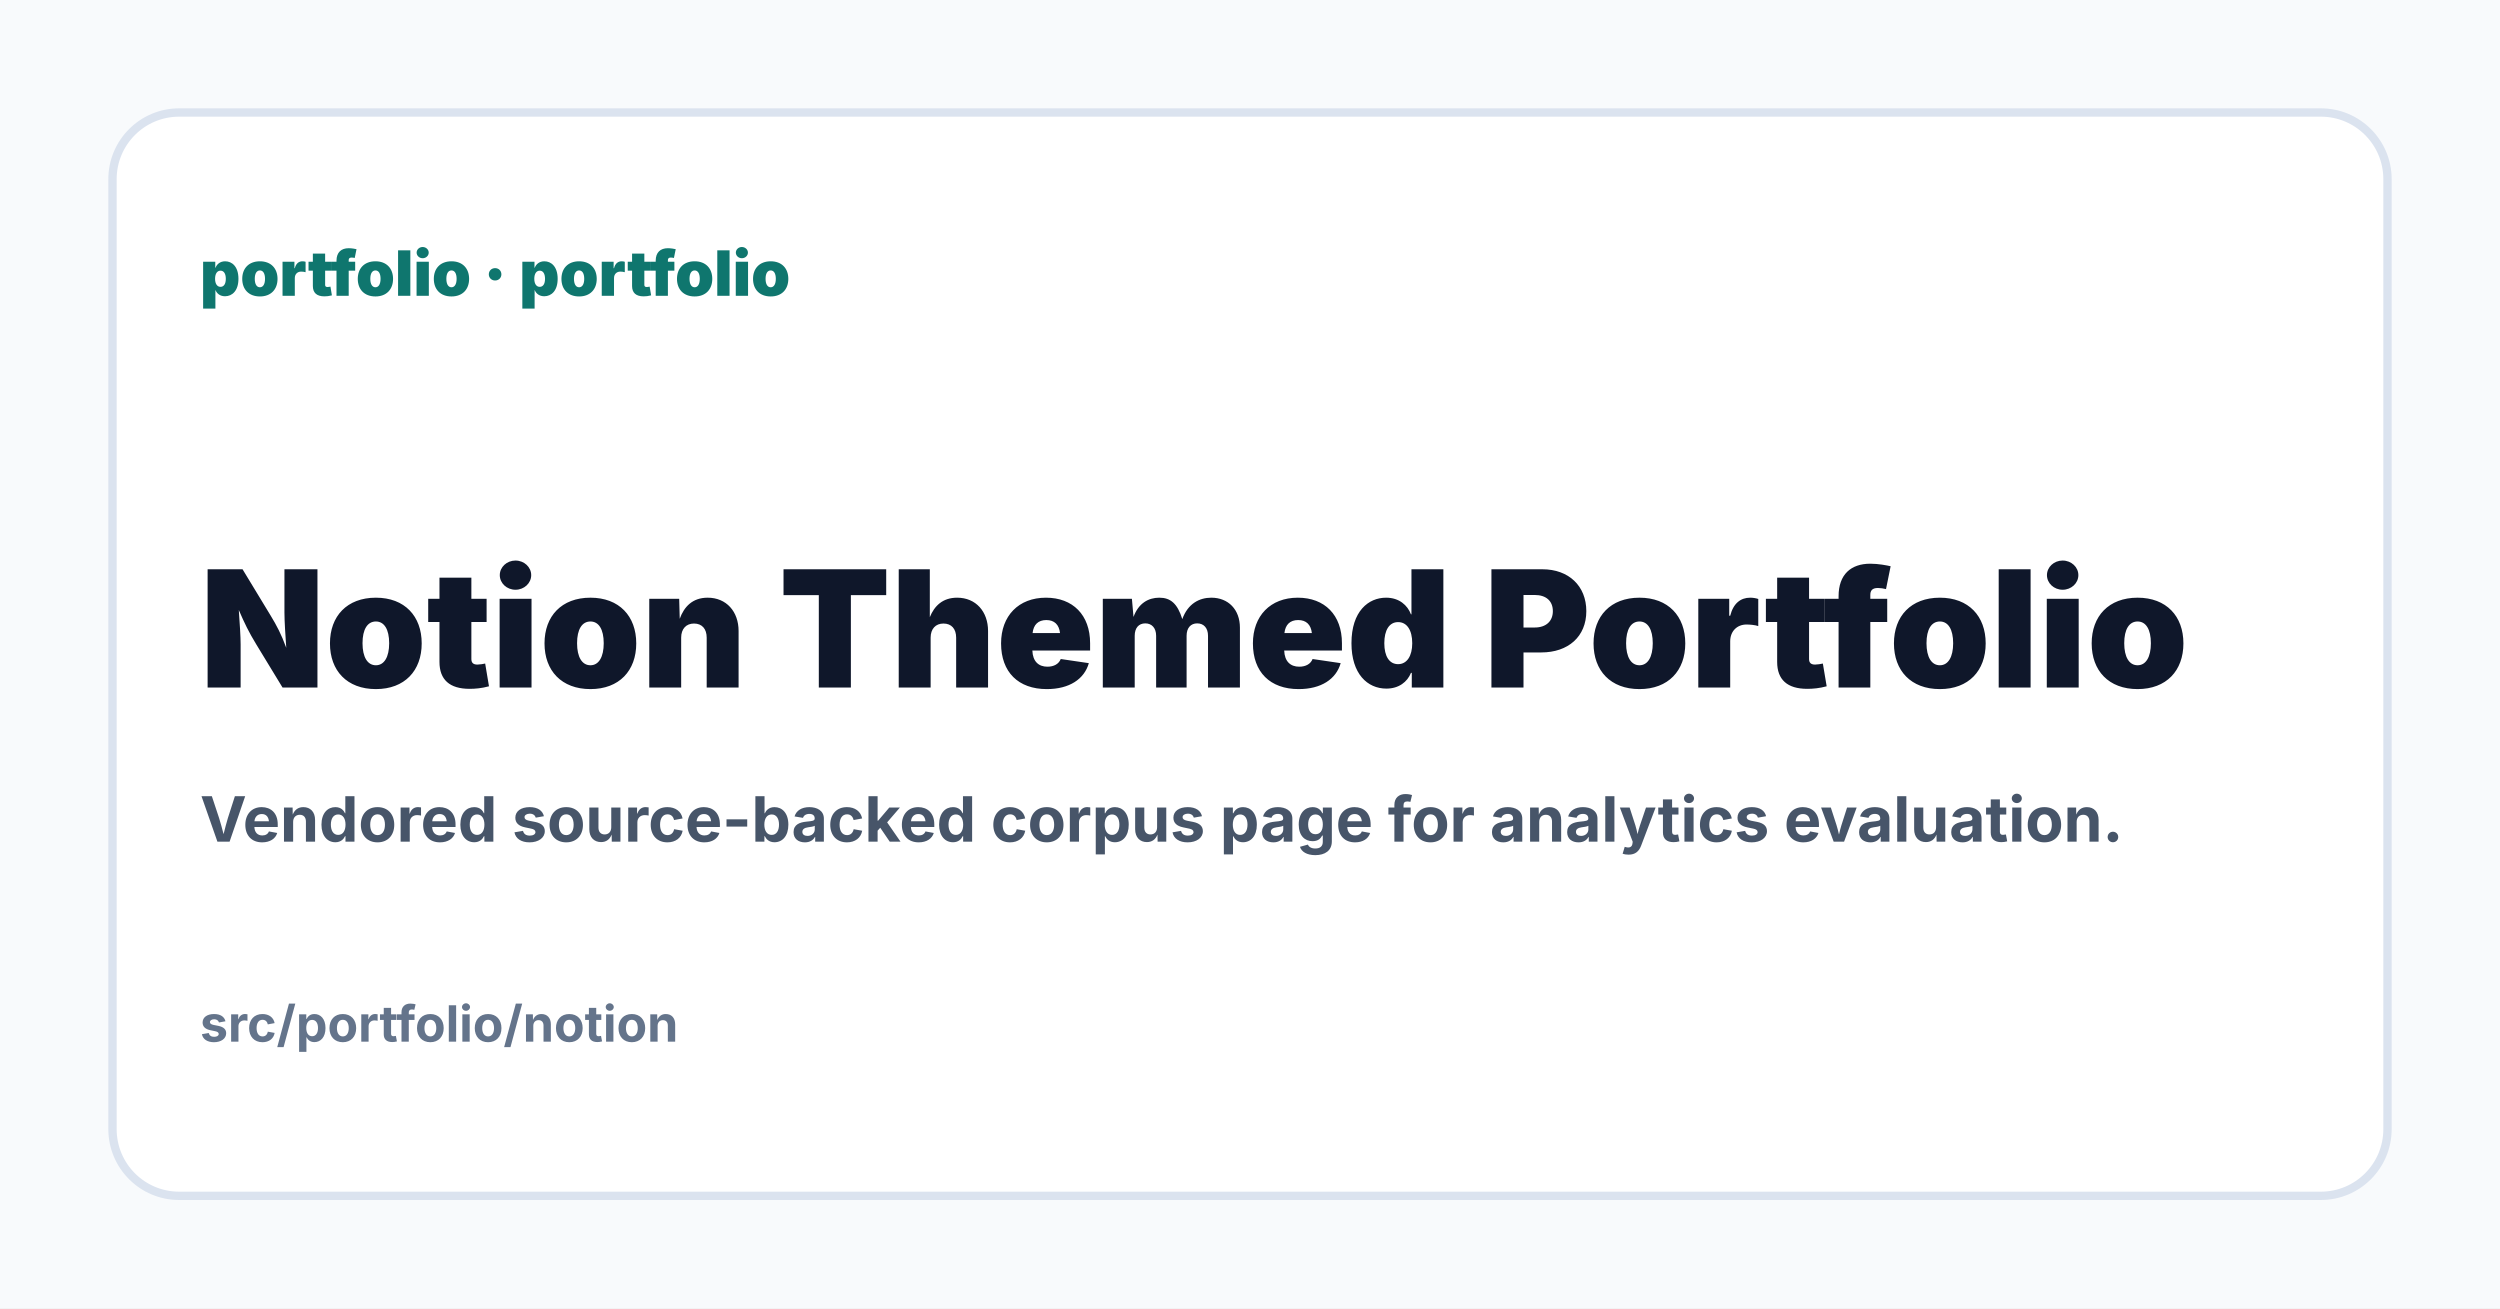
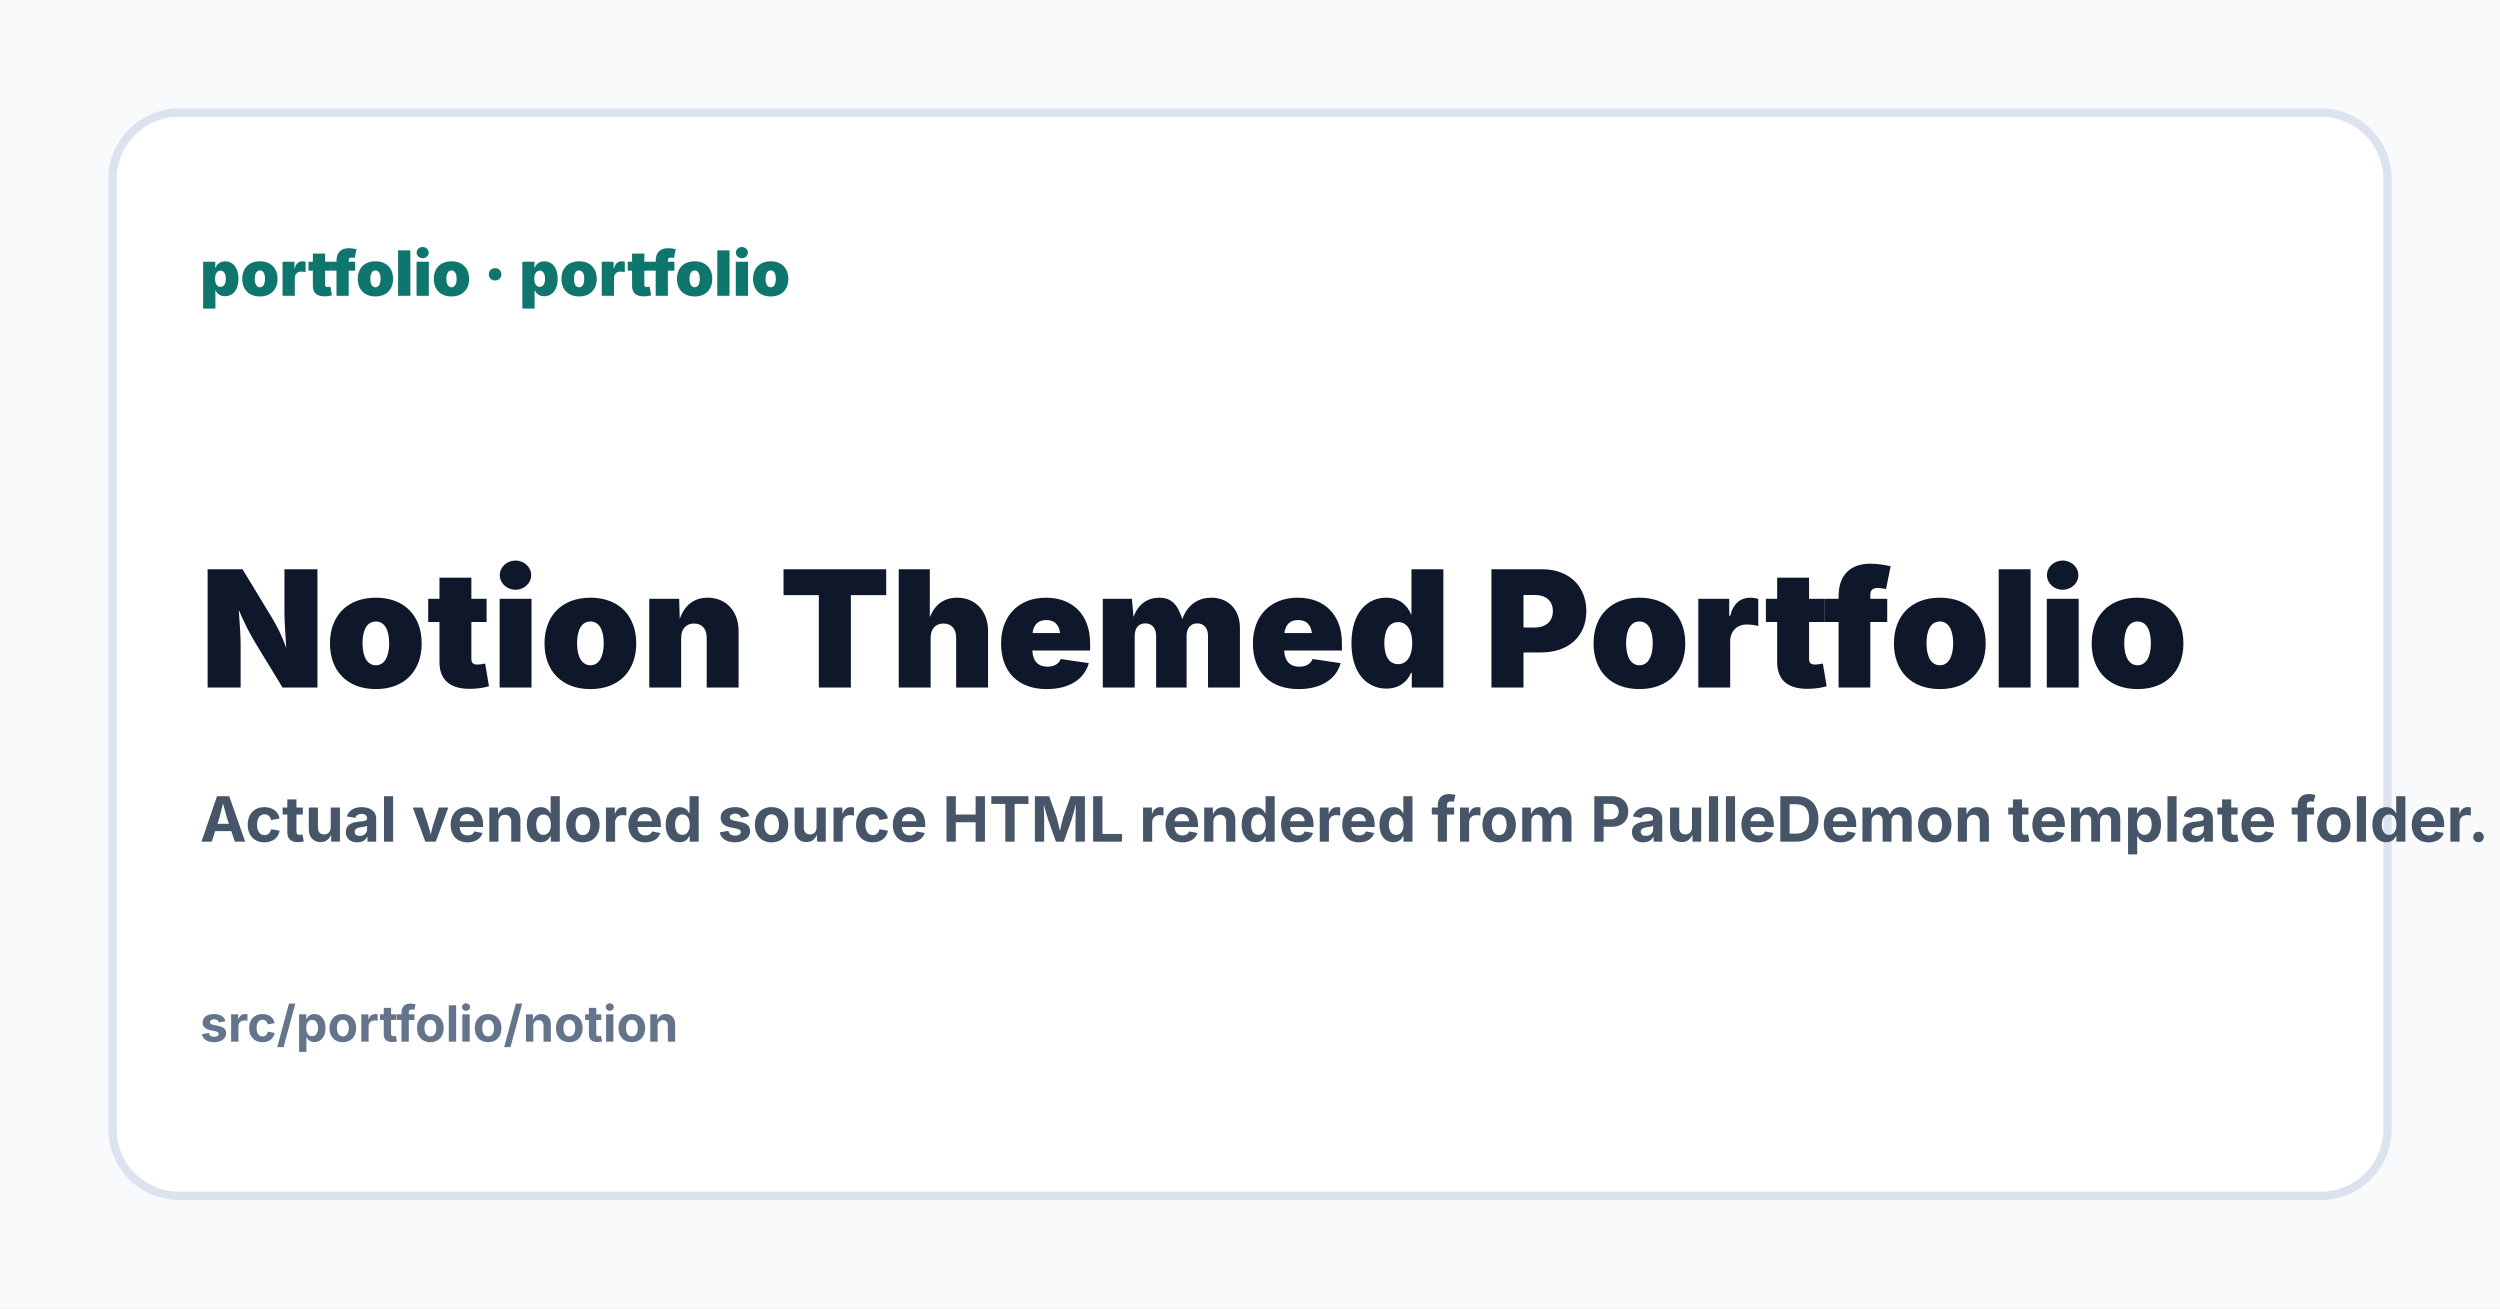
<svg xmlns="http://www.w3.org/2000/svg" width="1200" height="628" viewBox="0 0 1200 628" role="img" aria-label="Notion Themed Portfolio preview">
  <rect width="1200" height="628" fill="#f8fafc" />
  <rect x="54" y="54" width="1092" height="520" rx="32" fill="#ffffff" stroke="#dbe3ef" stroke-width="4" />
  <text x="96" y="142" fill="#0f766e" font-family="Inter, Arial, sans-serif" font-size="30" font-weight="850">portfolio · portfolio</text>
  <text x="96" y="330" fill="#0f172a" font-family="Inter, Arial, sans-serif" font-size="78" font-weight="900">Notion Themed Portfolio</text>
-   <text x="96" y="404" fill="#475569" font-family="Inter, Arial, sans-serif" font-size="30" font-weight="650">Vendored source-backed corpus page for analytics evaluation.</text>
+   <text x="96" y="404" fill="#475569" font-family="Inter, Arial, sans-serif" font-size="30" font-weight="650">Actual vendored source HTML rendered from PaulleDemon template folder.</text>
  <text x="96" y="500" fill="#64748b" font-family="Inter, Arial, sans-serif" font-size="24" font-weight="650">src/portfolio/notion</text>
</svg>
